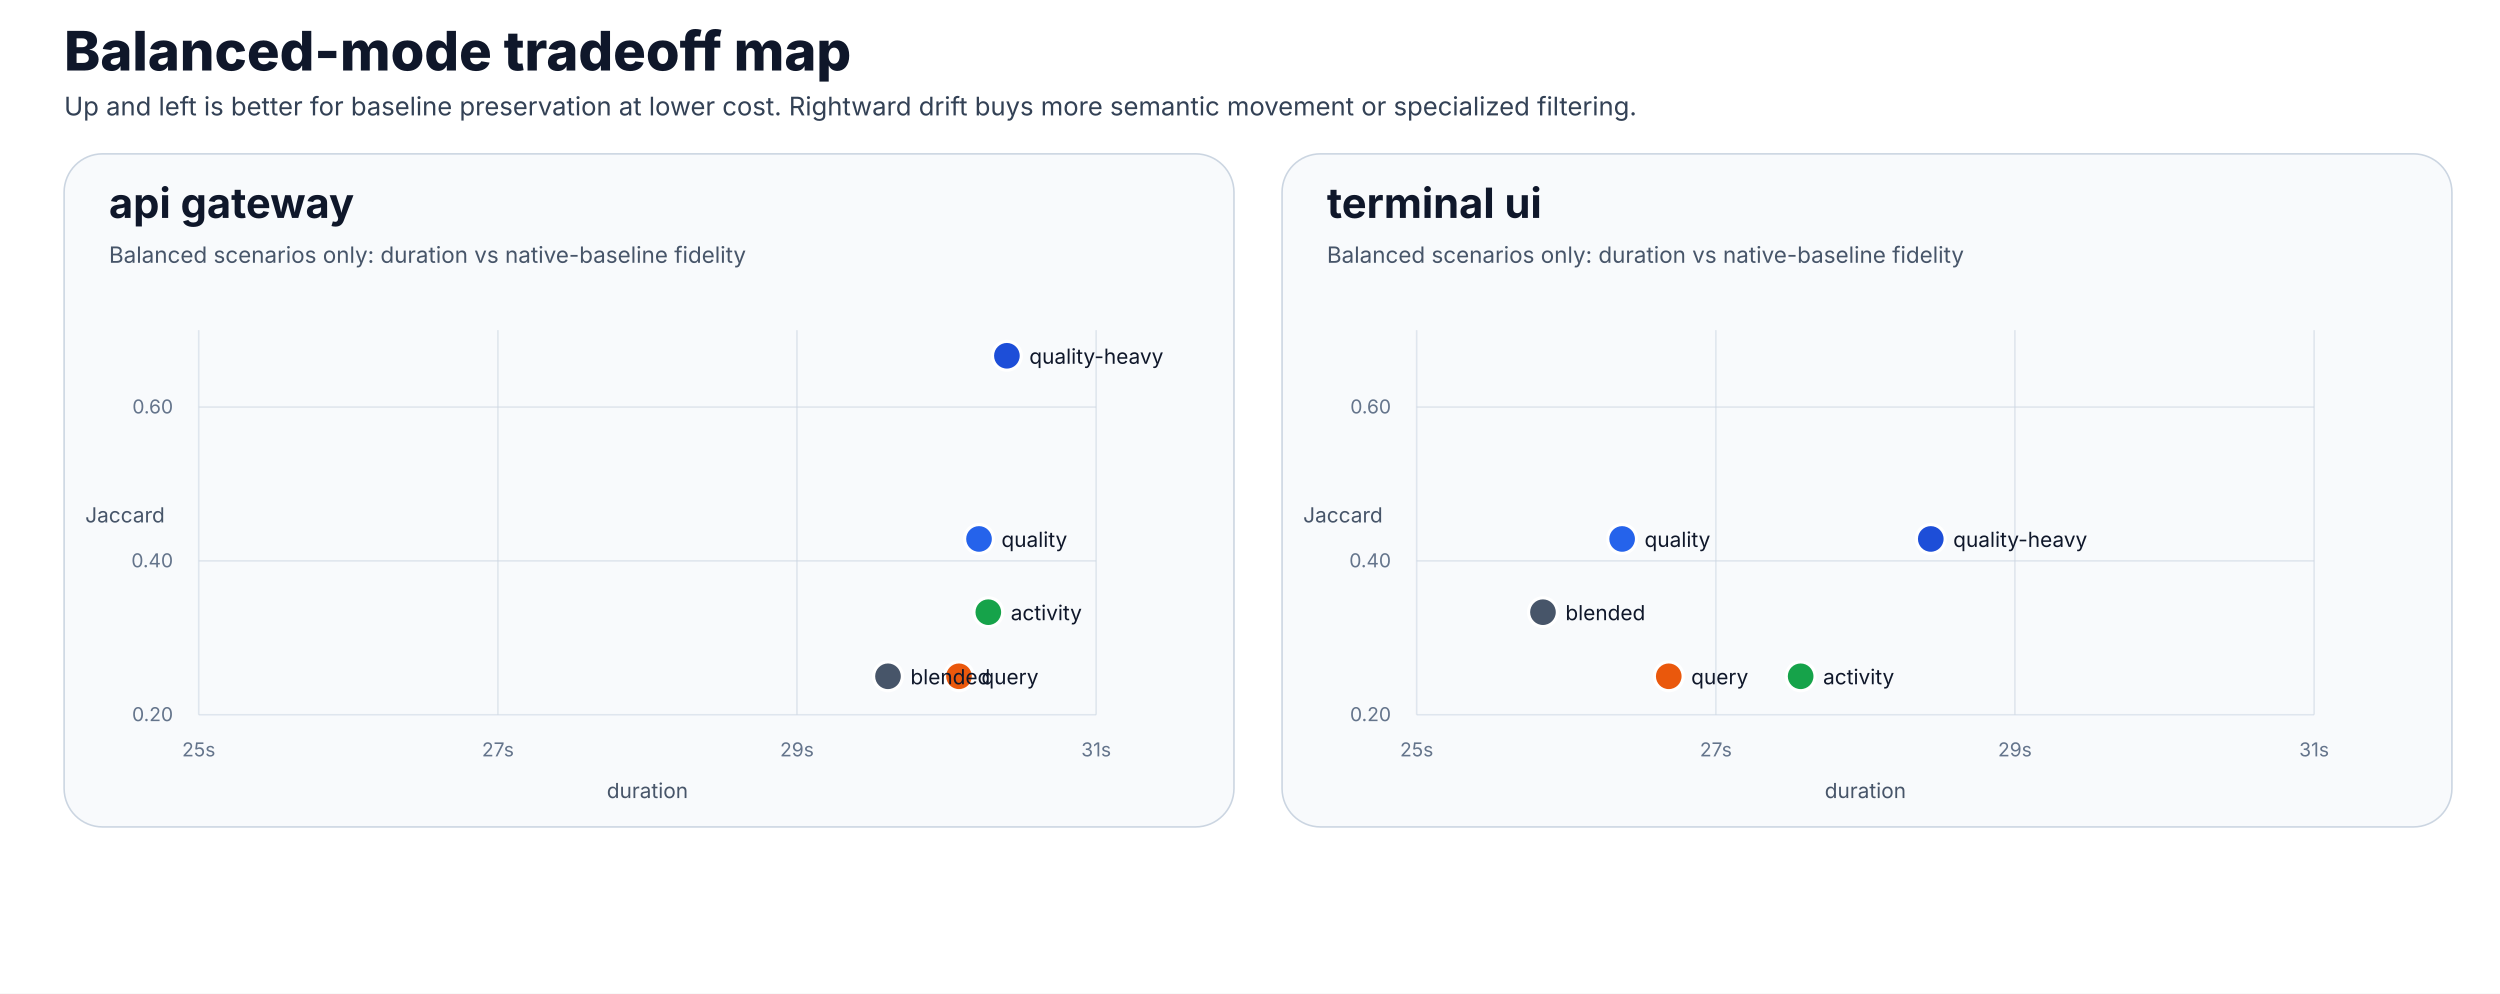
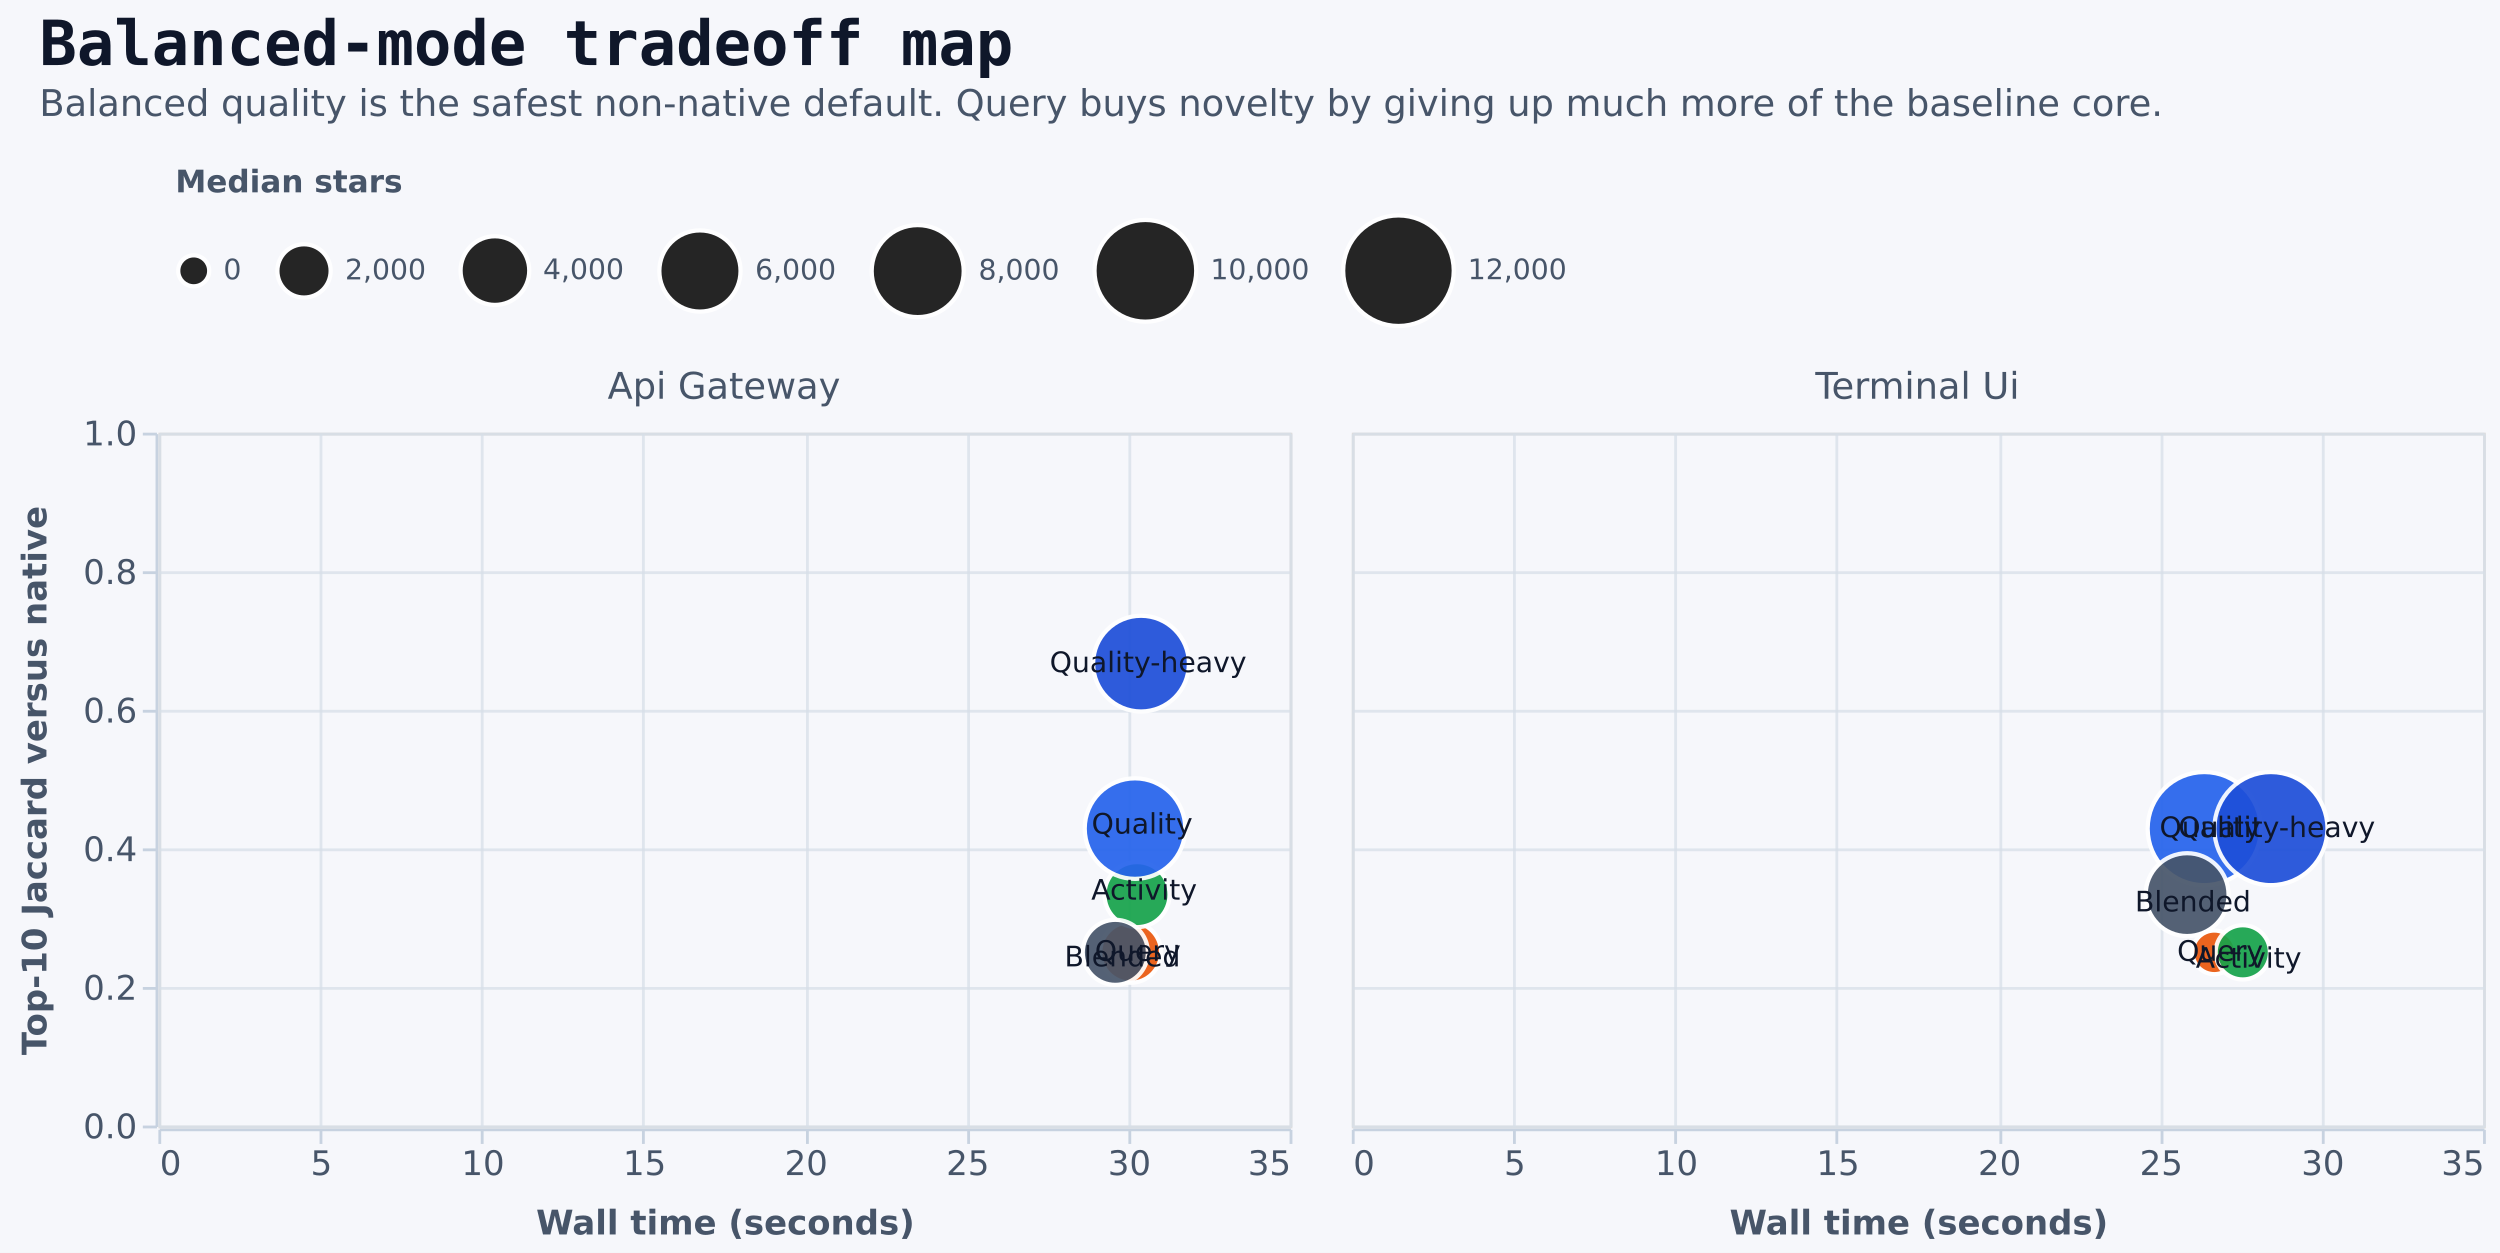
- <svg xmlns="http://www.w3.org/2000/svg" viewBox="0 0 1560 620" width="1560" height="620" role="img">
-   <rect x="0.0" y="0.0" width="1560.0" height="620.0" fill="#ffffff" />
-   <text x="40.0" y="44.0" font-family="Mona Sans, Inter, sans-serif" font-size="34" font-weight="800" fill="#0f172a" text-anchor="start">Balanced-mode tradeoff map</text>
-   <text x="40.0" y="72.0" font-family="Mona Sans, Inter, sans-serif" font-size="16" font-weight="400" fill="#334155" text-anchor="start">Up and left is better for baseline preservation at lower cost. Rightward drift buys more semantic movement or specialized filtering.</text>
-   <rect x="40.0" y="96.0" width="730.0" height="420.0" fill="#f8fafc" rx="24.0" stroke="#cbd5e1" stroke-width="1.0" />
-   <text x="68.0" y="136.0" font-family="Mona Sans, Inter, sans-serif" font-size="26" font-weight="700" fill="#0f172a" text-anchor="start">api gateway</text>
-   <text x="68.0" y="164.0" font-family="Mona Sans, Inter, sans-serif" font-size="14" font-weight="400" fill="#475569" text-anchor="start">Balanced scenarios only: duration vs native-baseline fidelity</text>
-   <line x1="124.0" y1="206.0" x2="124.0" y2="446.0" stroke="#cbd5e1" stroke-width="1.0" opacity="0.550" />
-   <text x="124.0" y="472.0" font-family="Mona Sans, Inter, sans-serif" font-size="12" font-weight="400" fill="#64748b" text-anchor="middle">25s</text>
-   <line x1="310.7" y1="206.0" x2="310.7" y2="446.0" stroke="#cbd5e1" stroke-width="1.0" opacity="0.550" />
-   <text x="310.7" y="472.0" font-family="Mona Sans, Inter, sans-serif" font-size="12" font-weight="400" fill="#64748b" text-anchor="middle">27s</text>
-   <line x1="497.3" y1="206.0" x2="497.3" y2="446.0" stroke="#cbd5e1" stroke-width="1.0" opacity="0.550" />
-   <text x="497.3" y="472.0" font-family="Mona Sans, Inter, sans-serif" font-size="12" font-weight="400" fill="#64748b" text-anchor="middle">29s</text>
-   <line x1="684.0" y1="206.0" x2="684.0" y2="446.0" stroke="#cbd5e1" stroke-width="1.0" opacity="0.550" />
-   <text x="684.0" y="472.0" font-family="Mona Sans, Inter, sans-serif" font-size="12" font-weight="400" fill="#64748b" text-anchor="middle">31s</text>
-   <line x1="124.0" y1="446.0" x2="684.0" y2="446.0" stroke="#cbd5e1" stroke-width="1.0" opacity="0.550" />
-   <text x="108.0" y="450.0" font-family="Mona Sans, Inter, sans-serif" font-size="12" font-weight="400" fill="#64748b" text-anchor="end">0.20</text>
-   <line x1="124.0" y1="350.0" x2="684.0" y2="350.0" stroke="#cbd5e1" stroke-width="1.0" opacity="0.550" />
-   <text x="108.0" y="354.0" font-family="Mona Sans, Inter, sans-serif" font-size="12" font-weight="400" fill="#64748b" text-anchor="end">0.40</text>
-   <line x1="124.0" y1="254.0" x2="684.0" y2="254.0" stroke="#cbd5e1" stroke-width="1.0" opacity="0.550" />
-   <text x="108.0" y="258.0" font-family="Mona Sans, Inter, sans-serif" font-size="12" font-weight="400" fill="#64748b" text-anchor="end">0.60</text>
-   <text x="404.0" y="498.0" font-family="Mona Sans, Inter, sans-serif" font-size="13" font-weight="400" fill="#475569" text-anchor="middle">duration</text>
-   <text x="78.0" y="326.0" font-family="Mona Sans, Inter, sans-serif" font-size="13" font-weight="400" fill="#475569" text-anchor="middle">Jaccard</text>
-   <circle cx="598.4" cy="422.0" r="9" fill="#ea580c" stroke="#ffffff" stroke-width="2" />
-   <text x="612.4" y="427.0" font-family="Mona Sans, Inter, sans-serif" font-size="13" font-weight="400" fill="#0f172a" text-anchor="start">query</text>
-   <circle cx="616.7" cy="382.0" r="9" fill="#16a34a" stroke="#ffffff" stroke-width="2" />
-   <text x="630.7" y="387.0" font-family="Mona Sans, Inter, sans-serif" font-size="13" font-weight="400" fill="#0f172a" text-anchor="start">activity</text>
-   <circle cx="610.9" cy="336.3" r="9" fill="#2563eb" stroke="#ffffff" stroke-width="2" />
-   <text x="624.9" y="341.3" font-family="Mona Sans, Inter, sans-serif" font-size="13" font-weight="400" fill="#0f172a" text-anchor="start">quality</text>
-   <circle cx="554.1" cy="422.0" r="9" fill="#475569" stroke="#ffffff" stroke-width="2" />
-   <text x="568.1" y="427.0" font-family="Mona Sans, Inter, sans-serif" font-size="13" font-weight="400" fill="#0f172a" text-anchor="start">blended</text>
-   <circle cx="628.3" cy="222.0" r="9" fill="#1d4ed8" stroke="#ffffff" stroke-width="2" />
-   <text x="642.3" y="227.0" font-family="Mona Sans, Inter, sans-serif" font-size="13" font-weight="400" fill="#0f172a" text-anchor="start">quality-heavy</text>
-   <rect x="800.0" y="96.0" width="730.0" height="420.0" fill="#f8fafc" rx="24.0" stroke="#cbd5e1" stroke-width="1.0" />
-   <text x="828.0" y="136.0" font-family="Mona Sans, Inter, sans-serif" font-size="26" font-weight="700" fill="#0f172a" text-anchor="start">terminal ui</text>
-   <text x="828.0" y="164.0" font-family="Mona Sans, Inter, sans-serif" font-size="14" font-weight="400" fill="#475569" text-anchor="start">Balanced scenarios only: duration vs native-baseline fidelity</text>
-   <line x1="884.0" y1="206.0" x2="884.0" y2="446.0" stroke="#cbd5e1" stroke-width="1.0" opacity="0.550" />
-   <text x="884.0" y="472.0" font-family="Mona Sans, Inter, sans-serif" font-size="12" font-weight="400" fill="#64748b" text-anchor="middle">25s</text>
-   <line x1="1070.7" y1="206.0" x2="1070.7" y2="446.0" stroke="#cbd5e1" stroke-width="1.0" opacity="0.550" />
-   <text x="1070.7" y="472.0" font-family="Mona Sans, Inter, sans-serif" font-size="12" font-weight="400" fill="#64748b" text-anchor="middle">27s</text>
-   <line x1="1257.3" y1="206.0" x2="1257.3" y2="446.0" stroke="#cbd5e1" stroke-width="1.0" opacity="0.550" />
-   <text x="1257.3" y="472.0" font-family="Mona Sans, Inter, sans-serif" font-size="12" font-weight="400" fill="#64748b" text-anchor="middle">29s</text>
-   <line x1="1444.0" y1="206.0" x2="1444.0" y2="446.0" stroke="#cbd5e1" stroke-width="1.0" opacity="0.550" />
-   <text x="1444.0" y="472.0" font-family="Mona Sans, Inter, sans-serif" font-size="12" font-weight="400" fill="#64748b" text-anchor="middle">31s</text>
-   <line x1="884.0" y1="446.0" x2="1444.0" y2="446.0" stroke="#cbd5e1" stroke-width="1.0" opacity="0.550" />
-   <text x="868.0" y="450.0" font-family="Mona Sans, Inter, sans-serif" font-size="12" font-weight="400" fill="#64748b" text-anchor="end">0.20</text>
-   <line x1="884.0" y1="350.0" x2="1444.0" y2="350.0" stroke="#cbd5e1" stroke-width="1.0" opacity="0.550" />
-   <text x="868.0" y="354.0" font-family="Mona Sans, Inter, sans-serif" font-size="12" font-weight="400" fill="#64748b" text-anchor="end">0.40</text>
-   <line x1="884.0" y1="254.0" x2="1444.0" y2="254.0" stroke="#cbd5e1" stroke-width="1.0" opacity="0.550" />
-   <text x="868.0" y="258.0" font-family="Mona Sans, Inter, sans-serif" font-size="12" font-weight="400" fill="#64748b" text-anchor="end">0.60</text>
-   <text x="1164.0" y="498.0" font-family="Mona Sans, Inter, sans-serif" font-size="13" font-weight="400" fill="#475569" text-anchor="middle">duration</text>
-   <text x="838.0" y="326.0" font-family="Mona Sans, Inter, sans-serif" font-size="13" font-weight="400" fill="#475569" text-anchor="middle">Jaccard</text>
-   <circle cx="1041.3" cy="422.0" r="9" fill="#ea580c" stroke="#ffffff" stroke-width="2" />
-   <text x="1055.3" y="427.0" font-family="Mona Sans, Inter, sans-serif" font-size="13" font-weight="400" fill="#0f172a" text-anchor="start">query</text>
-   <circle cx="1123.6" cy="422.0" r="9" fill="#16a34a" stroke="#ffffff" stroke-width="2" />
-   <text x="1137.6" y="427.0" font-family="Mona Sans, Inter, sans-serif" font-size="13" font-weight="400" fill="#0f172a" text-anchor="start">activity</text>
-   <circle cx="1012.2" cy="336.3" r="9" fill="#2563eb" stroke="#ffffff" stroke-width="2" />
-   <text x="1026.2" y="341.3" font-family="Mona Sans, Inter, sans-serif" font-size="13" font-weight="400" fill="#0f172a" text-anchor="start">quality</text>
-   <circle cx="962.8" cy="382.0" r="9" fill="#475569" stroke="#ffffff" stroke-width="2" />
-   <text x="976.8" y="387.0" font-family="Mona Sans, Inter, sans-serif" font-size="13" font-weight="400" fill="#0f172a" text-anchor="start">blended</text>
-   <circle cx="1204.8" cy="336.3" r="9" fill="#1d4ed8" stroke="#ffffff" stroke-width="2" />
-   <text x="1218.8" y="341.3" font-family="Mona Sans, Inter, sans-serif" font-size="13" font-weight="400" fill="#0f172a" text-anchor="start">quality-heavy</text>
+ <svg xmlns="http://www.w3.org/2000/svg" version="1.1" class="marks" width="884" height="443" viewBox="0 0 884 443">
+   <rect width="884" height="443" fill="#f6f7fb" />
+   <g fill="none" stroke-miterlimit="10" transform="translate(56,153)">
+     <g class="mark-group role-frame root" role="graphics-object" aria-roledescription="group mark container">
+       <g transform="translate(0,0)">
+         <path class="background" aria-hidden="true" d="M0,0h0v0h0Z" />
+         <g>
+           <g class="mark-group role-row-header row_header" role="graphics-object" aria-roledescription="group mark container">
+             <g transform="translate(-1,0)">
+               <path class="background" aria-hidden="true" d="M0,0h0v245h0Z" />
+               <g>
+                 <g class="mark-group role-axis" role="graphics-symbol" aria-roledescription="axis" aria-label="Y-axis titled 'Top-10 Jaccard versus native' for a linear scale with values from 0.0 to 1.0">
+                   <g transform="translate(0.5,0.5)">
+                     <path class="background" aria-hidden="true" d="M0,0h0v0h0Z" pointer-events="none" />
+                     <g>
+                       <g class="mark-rule role-axis-tick" pointer-events="none">
+                         <line transform="translate(0,245)" x2="-5" y2="0" stroke="#c7d2e0" stroke-width="1" opacity="1" />
+                         <line transform="translate(0,196)" x2="-5" y2="0" stroke="#c7d2e0" stroke-width="1" opacity="1" />
+                         <line transform="translate(0,147)" x2="-5" y2="0" stroke="#c7d2e0" stroke-width="1" opacity="1" />
+                         <line transform="translate(0,98)" x2="-5" y2="0" stroke="#c7d2e0" stroke-width="1" opacity="1" />
+                         <line transform="translate(0,49)" x2="-5" y2="0" stroke="#c7d2e0" stroke-width="1" opacity="1" />
+                         <line transform="translate(0,0)" x2="-5" y2="0" stroke="#c7d2e0" stroke-width="1" opacity="1" />
+                       </g>
+                       <g class="mark-text role-axis-label" pointer-events="none">
+                         <text text-anchor="end" transform="translate(-7,249)" font-family="Mona Sans, DejaVu Sans, Arial, sans-serif" font-size="12px" fill="#475569" opacity="1">0.0</text>
+                         <text text-anchor="end" transform="translate(-7,200)" font-family="Mona Sans, DejaVu Sans, Arial, sans-serif" font-size="12px" fill="#475569" opacity="1">0.2</text>
+                         <text text-anchor="end" transform="translate(-7,151)" font-family="Mona Sans, DejaVu Sans, Arial, sans-serif" font-size="12px" fill="#475569" opacity="1">0.4</text>
+                         <text text-anchor="end" transform="translate(-7,102)" font-family="Mona Sans, DejaVu Sans, Arial, sans-serif" font-size="12px" fill="#475569" opacity="1">0.6</text>
+                         <text text-anchor="end" transform="translate(-7,53)" font-family="Mona Sans, DejaVu Sans, Arial, sans-serif" font-size="12px" fill="#475569" opacity="1">0.8</text>
+                         <text text-anchor="end" transform="translate(-7,4)" font-family="Mona Sans, DejaVu Sans, Arial, sans-serif" font-size="12px" fill="#475569" opacity="1">1.0</text>
+                       </g>
+                       <g class="mark-rule role-axis-domain" pointer-events="none">
+                         <line transform="translate(0,245)" x2="0" y2="-245" stroke="#c7d2e0" stroke-width="1" opacity="1" />
+                       </g>
+                       <g class="mark-text role-axis-title" pointer-events="none">
+                         <text text-anchor="middle" transform="translate(-36.08398,122.5) rotate(-90) translate(0,-3)" font-family="Mona Sans, DejaVu Sans, Arial, sans-serif" font-size="12px" font-weight="bold" fill="#475569" opacity="1">Top-10 Jaccard versus native</text>
+                       </g>
+                     </g>
+                     <path class="foreground" aria-hidden="true" d="" pointer-events="none" display="none" />
+                   </g>
+                 </g>
+               </g>
+               <path class="foreground" aria-hidden="true" d="" display="none" />
+             </g>
+           </g>
+           <g class="mark-group role-column-header column_header" role="graphics-object" aria-roledescription="group mark container">
+             <g transform="translate(0,-1)">
+               <path class="background" aria-hidden="true" d="M0,0h400v0h-400Z" />
+               <g>
+                 <g class="mark-group role-title">
+                   <g transform="translate(200,-21)">
+                     <path class="background" aria-hidden="true" d="M0,0h0v0h0Z" pointer-events="none" />
+                     <g>
+                       <g class="mark-text role-title-text" role="graphics-symbol" aria-roledescription="title" aria-label="Title text 'Api Gateway'" pointer-events="none">
+                         <text text-anchor="middle" transform="translate(0,10)" font-family="Mona Sans, DejaVu Sans, Arial, sans-serif" font-size="13px" fill="#475569" opacity="1">Api Gateway</text>
+                       </g>
+                     </g>
+                     <path class="foreground" aria-hidden="true" d="" pointer-events="none" display="none" />
+                   </g>
+                 </g>
+               </g>
+               <path class="foreground" aria-hidden="true" d="" display="none" />
+             </g>
+             <g transform="translate(422,-1)">
+               <path class="background" aria-hidden="true" d="M0,0h400v0h-400Z" />
+               <g>
+                 <g class="mark-group role-title">
+                   <g transform="translate(200,-21)">
+                     <path class="background" aria-hidden="true" d="M0,0h0v0h0Z" pointer-events="none" />
+                     <g>
+                       <g class="mark-text role-title-text" role="graphics-symbol" aria-roledescription="title" aria-label="Title text 'Terminal Ui'" pointer-events="none">
+                         <text text-anchor="middle" transform="translate(0,10)" font-family="Mona Sans, DejaVu Sans, Arial, sans-serif" font-size="13px" fill="#475569" opacity="1">Terminal Ui</text>
+                       </g>
+                     </g>
+                     <path class="foreground" aria-hidden="true" d="" pointer-events="none" display="none" />
+                   </g>
+                 </g>
+               </g>
+               <path class="foreground" aria-hidden="true" d="" display="none" />
+             </g>
+           </g>
+           <g class="mark-group role-column-footer column_footer" role="graphics-object" aria-roledescription="group mark container">
+             <g transform="translate(0,246)">
+               <path class="background" aria-hidden="true" d="M0,0h400v0h-400Z" />
+               <g>
+                 <g class="mark-group role-axis" role="graphics-symbol" aria-roledescription="axis" aria-label="X-axis titled 'Wall time (seconds)' for a linear scale with values from 0 to 35">
+                   <g transform="translate(0.5,0.5)">
+                     <path class="background" aria-hidden="true" d="M0,0h0v0h0Z" pointer-events="none" />
+                     <g>
+                       <g class="mark-rule role-axis-tick" pointer-events="none">
+                         <line transform="translate(0,0)" x2="0" y2="5" stroke="#c7d2e0" stroke-width="1" opacity="1" />
+                         <line transform="translate(57,0)" x2="0" y2="5" stroke="#c7d2e0" stroke-width="1" opacity="1" />
+                         <line transform="translate(114,0)" x2="0" y2="5" stroke="#c7d2e0" stroke-width="1" opacity="1" />
+                         <line transform="translate(171,0)" x2="0" y2="5" stroke="#c7d2e0" stroke-width="1" opacity="1" />
+                         <line transform="translate(229,0)" x2="0" y2="5" stroke="#c7d2e0" stroke-width="1" opacity="1" />
+                         <line transform="translate(286,0)" x2="0" y2="5" stroke="#c7d2e0" stroke-width="1" opacity="1" />
+                         <line transform="translate(343,0)" x2="0" y2="5" stroke="#c7d2e0" stroke-width="1" opacity="1" />
+                         <line transform="translate(400,0)" x2="0" y2="5" stroke="#c7d2e0" stroke-width="1" opacity="1" />
+                       </g>
+                       <g class="mark-text role-axis-label" pointer-events="none">
+                         <text text-anchor="start" transform="translate(0,16)" font-family="Mona Sans, DejaVu Sans, Arial, sans-serif" font-size="12px" fill="#475569" opacity="1">0</text>
+                         <text text-anchor="middle" transform="translate(57.14286,16)" font-family="Mona Sans, DejaVu Sans, Arial, sans-serif" font-size="12px" fill="#475569" opacity="1">5</text>
+                         <text text-anchor="middle" transform="translate(114.2857,16)" font-family="Mona Sans, DejaVu Sans, Arial, sans-serif" font-size="12px" fill="#475569" opacity="1">10</text>
+                         <text text-anchor="middle" transform="translate(171.4286,16)" font-family="Mona Sans, DejaVu Sans, Arial, sans-serif" font-size="12px" fill="#475569" opacity="1">15</text>
+                         <text text-anchor="middle" transform="translate(228.5714,16)" font-family="Mona Sans, DejaVu Sans, Arial, sans-serif" font-size="12px" fill="#475569" opacity="1">20</text>
+                         <text text-anchor="middle" transform="translate(285.7143,16)" font-family="Mona Sans, DejaVu Sans, Arial, sans-serif" font-size="12px" fill="#475569" opacity="1">25</text>
+                         <text text-anchor="middle" transform="translate(342.8571,16)" font-family="Mona Sans, DejaVu Sans, Arial, sans-serif" font-size="12px" fill="#475569" opacity="1">30</text>
+                         <text text-anchor="end" transform="translate(400,16)" font-family="Mona Sans, DejaVu Sans, Arial, sans-serif" font-size="12px" fill="#475569" opacity="1">35</text>
+                       </g>
+                       <g class="mark-rule role-axis-domain" pointer-events="none">
+                         <line transform="translate(0,0)" x2="400" y2="0" stroke="#c7d2e0" stroke-width="1" opacity="1" />
+                       </g>
+                       <g class="mark-text role-axis-title" pointer-events="none">
+                         <text text-anchor="middle" transform="translate(200,37)" font-family="Mona Sans, DejaVu Sans, Arial, sans-serif" font-size="12px" font-weight="bold" fill="#475569" opacity="1">Wall time (seconds)</text>
+                       </g>
+                     </g>
+                     <path class="foreground" aria-hidden="true" d="" pointer-events="none" display="none" />
+                   </g>
+                 </g>
+               </g>
+               <path class="foreground" aria-hidden="true" d="" display="none" />
+             </g>
+             <g transform="translate(422,246)">
+               <path class="background" aria-hidden="true" d="M0,0h400v0h-400Z" />
+               <g>
+                 <g class="mark-group role-axis" role="graphics-symbol" aria-roledescription="axis" aria-label="X-axis titled 'Wall time (seconds)' for a linear scale with values from 0 to 35">
+                   <g transform="translate(0.5,0.5)">
+                     <path class="background" aria-hidden="true" d="M0,0h0v0h0Z" pointer-events="none" />
+                     <g>
+                       <g class="mark-rule role-axis-tick" pointer-events="none">
+                         <line transform="translate(0,0)" x2="0" y2="5" stroke="#c7d2e0" stroke-width="1" opacity="1" />
+                         <line transform="translate(57,0)" x2="0" y2="5" stroke="#c7d2e0" stroke-width="1" opacity="1" />
+                         <line transform="translate(114,0)" x2="0" y2="5" stroke="#c7d2e0" stroke-width="1" opacity="1" />
+                         <line transform="translate(171,0)" x2="0" y2="5" stroke="#c7d2e0" stroke-width="1" opacity="1" />
+                         <line transform="translate(229,0)" x2="0" y2="5" stroke="#c7d2e0" stroke-width="1" opacity="1" />
+                         <line transform="translate(286,0)" x2="0" y2="5" stroke="#c7d2e0" stroke-width="1" opacity="1" />
+                         <line transform="translate(343,0)" x2="0" y2="5" stroke="#c7d2e0" stroke-width="1" opacity="1" />
+                         <line transform="translate(400,0)" x2="0" y2="5" stroke="#c7d2e0" stroke-width="1" opacity="1" />
+                       </g>
+                       <g class="mark-text role-axis-label" pointer-events="none">
+                         <text text-anchor="start" transform="translate(0,16)" font-family="Mona Sans, DejaVu Sans, Arial, sans-serif" font-size="12px" fill="#475569" opacity="1">0</text>
+                         <text text-anchor="middle" transform="translate(57.14286,16)" font-family="Mona Sans, DejaVu Sans, Arial, sans-serif" font-size="12px" fill="#475569" opacity="1">5</text>
+                         <text text-anchor="middle" transform="translate(114.2857,16)" font-family="Mona Sans, DejaVu Sans, Arial, sans-serif" font-size="12px" fill="#475569" opacity="1">10</text>
+                         <text text-anchor="middle" transform="translate(171.4286,16)" font-family="Mona Sans, DejaVu Sans, Arial, sans-serif" font-size="12px" fill="#475569" opacity="1">15</text>
+                         <text text-anchor="middle" transform="translate(228.5714,16)" font-family="Mona Sans, DejaVu Sans, Arial, sans-serif" font-size="12px" fill="#475569" opacity="1">20</text>
+                         <text text-anchor="middle" transform="translate(285.7143,16)" font-family="Mona Sans, DejaVu Sans, Arial, sans-serif" font-size="12px" fill="#475569" opacity="1">25</text>
+                         <text text-anchor="middle" transform="translate(342.8571,16)" font-family="Mona Sans, DejaVu Sans, Arial, sans-serif" font-size="12px" fill="#475569" opacity="1">30</text>
+                         <text text-anchor="end" transform="translate(400,16)" font-family="Mona Sans, DejaVu Sans, Arial, sans-serif" font-size="12px" fill="#475569" opacity="1">35</text>
+                       </g>
+                       <g class="mark-rule role-axis-domain" pointer-events="none">
+                         <line transform="translate(0,0)" x2="400" y2="0" stroke="#c7d2e0" stroke-width="1" opacity="1" />
+                       </g>
+                       <g class="mark-text role-axis-title" pointer-events="none">
+                         <text text-anchor="middle" transform="translate(200,37)" font-family="Mona Sans, DejaVu Sans, Arial, sans-serif" font-size="12px" font-weight="bold" fill="#475569" opacity="1">Wall time (seconds)</text>
+                       </g>
+                     </g>
+                     <path class="foreground" aria-hidden="true" d="" pointer-events="none" display="none" />
+                   </g>
+                 </g>
+               </g>
+               <path class="foreground" aria-hidden="true" d="" display="none" />
+             </g>
+           </g>
+           <g class="mark-group role-scope cell" role="graphics-object" aria-roledescription="group mark container">
+             <g transform="translate(0,0)">
+               <path class="background" aria-hidden="true" d="M0.5,0.5h400v245h-400Z" stroke="#ddd" />
+               <g>
+                 <g class="mark-group role-axis" aria-hidden="true">
+                   <g transform="translate(0.5,245.5)">
+                     <path class="background" aria-hidden="true" d="M0,0h0v0h0Z" pointer-events="none" />
+                     <g>
+                       <g class="mark-rule role-axis-grid" pointer-events="none">
+                         <line transform="translate(0,-245)" x2="0" y2="245" stroke="#d7dee8" stroke-opacity="0.75" stroke-width="1" opacity="1" />
+                         <line transform="translate(57,-245)" x2="0" y2="245" stroke="#d7dee8" stroke-opacity="0.75" stroke-width="1" opacity="1" />
+                         <line transform="translate(114,-245)" x2="0" y2="245" stroke="#d7dee8" stroke-opacity="0.75" stroke-width="1" opacity="1" />
+                         <line transform="translate(171,-245)" x2="0" y2="245" stroke="#d7dee8" stroke-opacity="0.75" stroke-width="1" opacity="1" />
+                         <line transform="translate(229,-245)" x2="0" y2="245" stroke="#d7dee8" stroke-opacity="0.75" stroke-width="1" opacity="1" />
+                         <line transform="translate(286,-245)" x2="0" y2="245" stroke="#d7dee8" stroke-opacity="0.75" stroke-width="1" opacity="1" />
+                         <line transform="translate(343,-245)" x2="0" y2="245" stroke="#d7dee8" stroke-opacity="0.75" stroke-width="1" opacity="1" />
+                         <line transform="translate(400,-245)" x2="0" y2="245" stroke="#d7dee8" stroke-opacity="0.75" stroke-width="1" opacity="1" />
+                       </g>
+                     </g>
+                     <path class="foreground" aria-hidden="true" d="" pointer-events="none" display="none" />
+                   </g>
+                 </g>
+                 <g class="mark-group role-axis" aria-hidden="true">
+                   <g transform="translate(0.5,0.5)">
+                     <path class="background" aria-hidden="true" d="M0,0h0v0h0Z" pointer-events="none" />
+                     <g>
+                       <g class="mark-rule role-axis-grid" pointer-events="none">
+                         <line transform="translate(0,245)" x2="400" y2="0" stroke="#d7dee8" stroke-opacity="0.75" stroke-width="1" opacity="1" />
+                         <line transform="translate(0,196)" x2="400" y2="0" stroke="#d7dee8" stroke-opacity="0.75" stroke-width="1" opacity="1" />
+                         <line transform="translate(0,147)" x2="400" y2="0" stroke="#d7dee8" stroke-opacity="0.75" stroke-width="1" opacity="1" />
+                         <line transform="translate(0,98)" x2="400" y2="0" stroke="#d7dee8" stroke-opacity="0.75" stroke-width="1" opacity="1" />
+                         <line transform="translate(0,49)" x2="400" y2="0" stroke="#d7dee8" stroke-opacity="0.75" stroke-width="1" opacity="1" />
+                         <line transform="translate(0,0)" x2="400" y2="0" stroke="#d7dee8" stroke-opacity="0.75" stroke-width="1" opacity="1" />
+                       </g>
+                     </g>
+                     <path class="foreground" aria-hidden="true" d="" pointer-events="none" display="none" />
+                   </g>
+                 </g>
+                 <g class="mark-symbol role-mark child_layer_0_marks" role="graphics-object" aria-roledescription="symbol mark container">
+                   <path aria-label="Wall time (seconds): 30.083; Top-10 Jaccard versus native: 0.25; scenario: discover-balanced-query; Median stars: 2917; Query: Api Gateway; Scenario: Balanced query; Duration (s): 30.08; Jaccard: 0.2500; Novel repos: 6" role="graphics-symbol" aria-roledescription="circle" transform="translate(343.8057,183.75)" d="M10.751,0A10.751,10.751,0,1,1,-10.751,0A10.751,10.751,0,1,1,10.751,0" fill="#ea580c" stroke="#ffffff" stroke-width="1.5" opacity="0.92" />
+                   <path aria-label="Wall time (seconds): 30.279; Top-10 Jaccard versus native: 0.3333; scenario: discover-balanced-activity; Median stars: 3491; Query: Api Gateway; Scenario: Balanced activity; Duration (s): 30.28; Jaccard: 0.3333; Novel repos: 5" role="graphics-symbol" aria-roledescription="circle" transform="translate(346.0457,163.3415)" d="M11.508,0A11.508,11.508,0,1,1,-11.508,0A11.508,11.508,0,1,1,11.508,0" fill="#16a34a" stroke="#ffffff" stroke-width="1.5" opacity="0.92" />
+                   <path aria-label="Wall time (seconds): 30.217; Top-10 Jaccard versus native: 0.4286; scenario: discover-balanced-quality; Median stars: 9746.5; Query: Api Gateway; Scenario: Balanced quality; Duration (s): 30.22; Jaccard: 0.4286; Novel repos: 4" role="graphics-symbol" aria-roledescription="circle" transform="translate(345.3371,139.993)" d="M17.776,0A17.776,17.776,0,1,1,-17.776,0A17.776,17.776,0,1,1,17.776,0" fill="#2563eb" stroke="#ffffff" stroke-width="1.5" opacity="0.92" />
+                   <path aria-label="Wall time (seconds): 29.608; Top-10 Jaccard versus native: 0.25; scenario: discover-balanced-blended; Median stars: 3491; Query: Api Gateway; Scenario: Balanced blended; Duration (s): 29.61; Jaccard: 0.2500; Novel repos: 6" role="graphics-symbol" aria-roledescription="circle" transform="translate(338.3771,183.75)" d="M11.508,0A11.508,11.508,0,1,1,-11.508,0A11.508,11.508,0,1,1,11.508,0" fill="#475569" stroke="#ffffff" stroke-width="1.5" opacity="0.92" />
+                   <path aria-label="Wall time (seconds): 30.403; Top-10 Jaccard versus native: 0.6667; scenario: discover-balanced-blended-quality-heavy; Median stars: 8744; Query: Api Gateway; Scenario: Quality-heavy blend; Duration (s): 30.40; Jaccard: 0.6667; Novel repos: 2" role="graphics-symbol" aria-roledescription="circle" transform="translate(347.4629,81.6585)" d="M16.928,0A16.928,16.928,0,1,1,-16.928,0A16.928,16.928,0,1,1,16.928,0" fill="#1d4ed8" stroke="#ffffff" stroke-width="1.5" opacity="0.92" />
+                 </g>
+                 <g class="mark-text role-mark child_layer_1_marks" role="graphics-object" aria-roledescription="text mark container">
+                   <text aria-label="label_x: 30.303; label_y: 0.25; label_text: Query" role="graphics-symbol" aria-roledescription="text mark" text-anchor="middle" transform="translate(346.32,186.75)" font-family="Mona Sans, DejaVu Sans, Arial, sans-serif" font-size="10px" fill="#0f172a">Query</text>
+                   <text aria-label="label_x: 30.499; label_y: 0.3383; label_text: Activity" role="graphics-symbol" aria-roledescription="text mark" text-anchor="middle" transform="translate(348.56,165.1165)" font-family="Mona Sans, DejaVu Sans, Arial, sans-serif" font-size="10px" fill="#0f172a">Activity</text>
+                   <text aria-label="label_x: 30.437; label_y: 0.4336; label_text: Quality" role="graphics-symbol" aria-roledescription="text mark" text-anchor="middle" transform="translate(347.8514,141.768)" font-family="Mona Sans, DejaVu Sans, Arial, sans-serif" font-size="10px" fill="#0f172a">Quality</text>
+                   <text aria-label="label_x: 29.828; label_y: 0.242; label_text: Blended" role="graphics-symbol" aria-roledescription="text mark" text-anchor="middle" transform="translate(340.8914,188.71)" font-family="Mona Sans, DejaVu Sans, Arial, sans-serif" font-size="10px" fill="#0f172a">Blended</text>
+                   <text aria-label="label_x: 30.623; label_y: 0.6667; label_text: Quality-heavy" role="graphics-symbol" aria-roledescription="text mark" text-anchor="middle" transform="translate(349.9771,84.6585)" font-family="Mona Sans, DejaVu Sans, Arial, sans-serif" font-size="10px" fill="#0f172a">Quality-heavy</text>
+                 </g>
+               </g>
+               <path class="foreground" aria-hidden="true" d="" display="none" />
+             </g>
+             <g transform="translate(422,0)">
+               <path class="background" aria-hidden="true" d="M0.5,0.5h400v245h-400Z" stroke="#ddd" />
+               <g>
+                 <g class="mark-group role-axis" aria-hidden="true">
+                   <g transform="translate(0.5,245.5)">
+                     <path class="background" aria-hidden="true" d="M0,0h0v0h0Z" pointer-events="none" />
+                     <g>
+                       <g class="mark-rule role-axis-grid" pointer-events="none">
+                         <line transform="translate(0,-245)" x2="0" y2="245" stroke="#d7dee8" stroke-opacity="0.75" stroke-width="1" opacity="1" />
+                         <line transform="translate(57,-245)" x2="0" y2="245" stroke="#d7dee8" stroke-opacity="0.75" stroke-width="1" opacity="1" />
+                         <line transform="translate(114,-245)" x2="0" y2="245" stroke="#d7dee8" stroke-opacity="0.75" stroke-width="1" opacity="1" />
+                         <line transform="translate(171,-245)" x2="0" y2="245" stroke="#d7dee8" stroke-opacity="0.75" stroke-width="1" opacity="1" />
+                         <line transform="translate(229,-245)" x2="0" y2="245" stroke="#d7dee8" stroke-opacity="0.75" stroke-width="1" opacity="1" />
+                         <line transform="translate(286,-245)" x2="0" y2="245" stroke="#d7dee8" stroke-opacity="0.75" stroke-width="1" opacity="1" />
+                         <line transform="translate(343,-245)" x2="0" y2="245" stroke="#d7dee8" stroke-opacity="0.75" stroke-width="1" opacity="1" />
+                         <line transform="translate(400,-245)" x2="0" y2="245" stroke="#d7dee8" stroke-opacity="0.75" stroke-width="1" opacity="1" />
+                       </g>
+                     </g>
+                     <path class="foreground" aria-hidden="true" d="" pointer-events="none" display="none" />
+                   </g>
+                 </g>
+                 <g class="mark-group role-axis" aria-hidden="true">
+                   <g transform="translate(0.5,0.5)">
+                     <path class="background" aria-hidden="true" d="M0,0h0v0h0Z" pointer-events="none" />
+                     <g>
+                       <g class="mark-rule role-axis-grid" pointer-events="none">
+                         <line transform="translate(0,245)" x2="400" y2="0" stroke="#d7dee8" stroke-opacity="0.75" stroke-width="1" opacity="1" />
+                         <line transform="translate(0,196)" x2="400" y2="0" stroke="#d7dee8" stroke-opacity="0.75" stroke-width="1" opacity="1" />
+                         <line transform="translate(0,147)" x2="400" y2="0" stroke="#d7dee8" stroke-opacity="0.75" stroke-width="1" opacity="1" />
+                         <line transform="translate(0,98)" x2="400" y2="0" stroke="#d7dee8" stroke-opacity="0.75" stroke-width="1" opacity="1" />
+                         <line transform="translate(0,49)" x2="400" y2="0" stroke="#d7dee8" stroke-opacity="0.75" stroke-width="1" opacity="1" />
+                         <line transform="translate(0,0)" x2="400" y2="0" stroke="#d7dee8" stroke-opacity="0.75" stroke-width="1" opacity="1" />
+                       </g>
+                     </g>
+                     <path class="foreground" aria-hidden="true" d="" pointer-events="none" display="none" />
+                   </g>
+                 </g>
+                 <g class="mark-symbol role-mark child_layer_0_marks" role="graphics-object" aria-roledescription="symbol mark container">
+                   <path aria-label="Wall time (seconds): 26.685; Top-10 Jaccard versus native: 0.25; scenario: discover-balanced-query; Median stars: 1008.5; Query: Terminal Ui; Scenario: Balanced query; Duration (s): 26.68; Jaccard: 0.2500; Novel repos: 6" role="graphics-symbol" aria-roledescription="circle" transform="translate(304.9714,183.75)" d="M7.72,0A7.72,7.72,0,1,1,-7.72,0A7.72,7.72,0,1,1,7.72,0" fill="#ea580c" stroke="#ffffff" stroke-width="1.5" opacity="0.92" />
+                   <path aria-label="Wall time (seconds): 27.567; Top-10 Jaccard versus native: 0.25; scenario: discover-balanced-activity; Median stars: 2113; Query: Terminal Ui; Scenario: Balanced activity; Duration (s): 27.57; Jaccard: 0.2500; Novel repos: 6" role="graphics-symbol" aria-roledescription="circle" transform="translate(315.0514,183.75)" d="M9.592,0A9.592,9.592,0,1,1,-9.592,0A9.592,9.592,0,1,1,9.592,0" fill="#16a34a" stroke="#ffffff" stroke-width="1.5" opacity="0.92" />
+                   <path aria-label="Wall time (seconds): 26.374; Top-10 Jaccard versus native: 0.4286; scenario: discover-balanced-quality; Median stars: 12610; Query: Terminal Ui; Scenario: Balanced quality; Duration (s): 26.37; Jaccard: 0.4286; Novel repos: 4" role="graphics-symbol" aria-roledescription="circle" transform="translate(301.4171,139.993)" d="M20,0A20,20,0,1,1,-20,0A20,20,0,1,1,20,0" fill="#2563eb" stroke="#ffffff" stroke-width="1.5" opacity="0.92" />
+                   <path aria-label="Wall time (seconds): 25.844; Top-10 Jaccard versus native: 0.3333; scenario: discover-balanced-blended; Median stars: 6293.5; Query: Terminal Ui; Scenario: Balanced blended; Duration (s): 25.84; Jaccard: 0.3333; Novel repos: 5" role="graphics-symbol" aria-roledescription="circle" transform="translate(295.36,163.3415)" d="M14.651,0A14.651,14.651,0,1,1,-14.651,0A14.651,14.651,0,1,1,14.651,0" fill="#475569" stroke="#ffffff" stroke-width="1.5" opacity="0.92" />
+                   <path aria-label="Wall time (seconds): 28.437; Top-10 Jaccard versus native: 0.4286; scenario: discover-balanced-blended-quality-heavy; Median stars: 12610; Query: Terminal Ui; Scenario: Quality-heavy blend; Duration (s): 28.44; Jaccard: 0.4286; Novel repos: 4" role="graphics-symbol" aria-roledescription="circle" transform="translate(324.9943,139.993)" d="M20,0A20,20,0,1,1,-20,0A20,20,0,1,1,20,0" fill="#1d4ed8" stroke="#ffffff" stroke-width="1.5" opacity="0.92" />
+                 </g>
+                 <g class="mark-text role-mark child_layer_1_marks" role="graphics-object" aria-roledescription="text mark container">
+                   <text aria-label="label_x: 26.865; label_y: 0.25; label_text: Query" role="graphics-symbol" aria-roledescription="text mark" text-anchor="middle" transform="translate(307.0286,186.75)" font-family="Mona Sans, DejaVu Sans, Arial, sans-serif" font-size="10px" fill="#0f172a">Query</text>
+                   <text aria-label="label_x: 27.747; label_y: 0.24; label_text: Activity" role="graphics-symbol" aria-roledescription="text mark" text-anchor="middle" transform="translate(317.1086,189.2)" font-family="Mona Sans, DejaVu Sans, Arial, sans-serif" font-size="10px" fill="#0f172a">Activity</text>
+                   <text aria-label="label_x: 26.554; label_y: 0.4286; label_text: Quality" role="graphics-symbol" aria-roledescription="text mark" text-anchor="middle" transform="translate(303.4743,142.993)" font-family="Mona Sans, DejaVu Sans, Arial, sans-serif" font-size="10px" fill="#0f172a">Quality</text>
+                   <text aria-label="label_x: 26.024; label_y: 0.3213; label_text: Blended" role="graphics-symbol" aria-roledescription="text mark" text-anchor="middle" transform="translate(297.4171,169.2815)" font-family="Mona Sans, DejaVu Sans, Arial, sans-serif" font-size="10px" fill="#0f172a">Blended</text>
+                   <text aria-label="label_x: 28.617; label_y: 0.4286; label_text: Quality-heavy" role="graphics-symbol" aria-roledescription="text mark" text-anchor="middle" transform="translate(327.0514,142.993)" font-family="Mona Sans, DejaVu Sans, Arial, sans-serif" font-size="10px" fill="#0f172a">Quality-heavy</text>
+                 </g>
+               </g>
+               <path class="foreground" aria-hidden="true" d="" display="none" />
+             </g>
+           </g>
+           <g class="mark-group role-legend" role="graphics-symbol" aria-roledescription="legend" aria-label="Symbol legend titled 'Median stars' for size with values from 0 to 12,610">
+             <g transform="translate(0,-100)">
+               <path class="background" aria-hidden="true" d="M0,0h504v70h-504Z" pointer-events="none" />
+               <g>
+                 <g class="mark-group role-legend-entry">
+                   <g transform="translate(6,22)">
+                     <path class="background" aria-hidden="true" d="M0,0h0v0h0Z" pointer-events="none" />
+                     <g>
+                       <g class="mark-group role-scope" role="graphics-object" aria-roledescription="group mark container">
+                         <g transform="translate(0,14.26139)">
+                           <path class="background" aria-hidden="true" d="M0,0h23.362v13.477h-23.362Z" pointer-events="none" opacity="1" />
+                           <g>
+                             <g class="mark-symbol role-legend-symbol" pointer-events="none">
+                               <path transform="translate(6.5,6.5)" d="M5.477,0A5.477,5.477,0,1,1,-5.477,0A5.477,5.477,0,1,1,5.477,0" fill="black" fill-opacity="0.92" stroke="#ffffff" stroke-width="1.5" opacity="0.92" />
+                             </g>
+                             <g class="mark-text role-legend-label" pointer-events="none">
+                               <text text-anchor="start" transform="translate(17,9.5)" font-family="Mona Sans, DejaVu Sans, Arial, sans-serif" font-size="10px" fill="#475569" opacity="1">0</text>
+                             </g>
+                           </g>
+                           <path class="foreground" aria-hidden="true" d="" pointer-events="none" display="none" />
+                         </g>
+                         <g transform="translate(35,10.2914)">
+                           <path class="background" aria-hidden="true" d="M0,0h53.628v21.417h-53.628Z" pointer-events="none" opacity="1" />
+                           <g>
+                             <g class="mark-symbol role-legend-symbol" pointer-events="none">
+                               <path transform="translate(10.5,10.5)" d="M9.417,0A9.417,9.417,0,1,1,-9.417,0A9.417,9.417,0,1,1,9.417,0" fill="black" fill-opacity="0.92" stroke="#ffffff" stroke-width="1.5" opacity="0.92" />
+                             </g>
+                             <g class="mark-text role-legend-label" pointer-events="none">
+                               <text text-anchor="start" transform="translate(25,13.5)" font-family="Mona Sans, DejaVu Sans, Arial, sans-serif" font-size="10px" fill="#475569" opacity="1">2,000</text>
+                             </g>
+                           </g>
+                           <path class="foreground" aria-hidden="true" d="" pointer-events="none" display="none" />
+                         </g>
+                         <g transform="translate(100,7.680256)">
+                           <path class="background" aria-hidden="true" d="M0,0h58.628v26.639h-58.628Z" pointer-events="none" opacity="1" />
+                           <g>
+                             <g class="mark-symbol role-legend-symbol" pointer-events="none">
+                               <path transform="translate(13,13)" d="M12.139,0A12.139,12.139,0,1,1,-12.139,0A12.139,12.139,0,1,1,12.139,0" fill="black" fill-opacity="0.92" stroke="#ffffff" stroke-width="1.5" opacity="0.92" />
+                             </g>
+                             <g class="mark-text role-legend-label" pointer-events="none">
+                               <text text-anchor="start" transform="translate(30,16)" font-family="Mona Sans, DejaVu Sans, Arial, sans-serif" font-size="10px" fill="#475569" opacity="1">4,000</text>
+                             </g>
+                           </g>
+                           <path class="foreground" aria-hidden="true" d="" pointer-events="none" display="none" />
+                         </g>
+                         <g transform="translate(170,5.322766)">
+                           <path class="background" aria-hidden="true" d="M0,0h63.628v31.354h-63.628Z" pointer-events="none" opacity="1" />
+                           <g>
+                             <g class="mark-symbol role-legend-symbol" pointer-events="none">
+                               <path transform="translate(15.5,15.5)" d="M14.354,0A14.354,14.354,0,1,1,-14.354,0A14.354,14.354,0,1,1,14.354,0" fill="black" fill-opacity="0.92" stroke="#ffffff" stroke-width="1.5" opacity="0.92" />
+                             </g>
+                             <g class="mark-text role-legend-label" pointer-events="none">
+                               <text text-anchor="start" transform="translate(35,18.5)" font-family="Mona Sans, DejaVu Sans, Arial, sans-serif" font-size="10px" fill="#475569" opacity="1">6,000</text>
+                             </g>
+                           </g>
+                           <path class="foreground" aria-hidden="true" d="" pointer-events="none" display="none" />
+                         </g>
+                         <g transform="translate(245,3.364671)">
+                           <path class="background" aria-hidden="true" d="M0,0h67.628v35.271h-67.628Z" pointer-events="none" opacity="1" />
+                           <g>
+                             <g class="mark-symbol role-legend-symbol" pointer-events="none">
+                               <path transform="translate(17.5,17.5)" d="M16.271,0A16.271,16.271,0,1,1,-16.271,0A16.271,16.271,0,1,1,16.271,0" fill="black" fill-opacity="0.92" stroke="#ffffff" stroke-width="1.5" opacity="0.92" />
+                             </g>
+                             <g class="mark-text role-legend-label" pointer-events="none">
+                               <text text-anchor="start" transform="translate(39,20.5)" font-family="Mona Sans, DejaVu Sans, Arial, sans-serif" font-size="10px" fill="#475569" opacity="1">8,000</text>
+                             </g>
+                           </g>
+                           <path class="foreground" aria-hidden="true" d="" pointer-events="none" display="none" />
+                         </g>
+                         <g transform="translate(324,1.758088)">
+                           <path class="background" aria-hidden="true" d="M0,0h76.99v38.484h-76.99Z" pointer-events="none" opacity="1" />
+                           <g>
+                             <g class="mark-symbol role-legend-symbol" pointer-events="none">
+                               <path transform="translate(19,19)" d="M17.984,0A17.984,17.984,0,1,1,-17.984,0A17.984,17.984,0,1,1,17.984,0" fill="black" fill-opacity="0.92" stroke="#ffffff" stroke-width="1.5" opacity="0.92" />
+                             </g>
+                             <g class="mark-text role-legend-label" pointer-events="none">
+                               <text text-anchor="start" transform="translate(42,22)" font-family="Mona Sans, DejaVu Sans, Arial, sans-serif" font-size="10px" fill="#475569" opacity="1">10,000</text>
+                             </g>
+                           </g>
+                           <path class="foreground" aria-hidden="true" d="" pointer-events="none" display="none" />
+                         </g>
+                         <g transform="translate(412,0.2262916)">
+                           <path class="background" aria-hidden="true" d="M0,0h79.99v41.547h-79.99Z" pointer-events="none" opacity="1" />
+                           <g>
+                             <g class="mark-symbol role-legend-symbol" pointer-events="none">
+                               <path transform="translate(20.5,20.5)" d="M19.547,0A19.547,19.547,0,1,1,-19.547,0A19.547,19.547,0,1,1,19.547,0" fill="black" fill-opacity="0.92" stroke="#ffffff" stroke-width="1.5" opacity="0.92" />
+                             </g>
+                             <g class="mark-text role-legend-label" pointer-events="none">
+                               <text text-anchor="start" transform="translate(45,23.5)" font-family="Mona Sans, DejaVu Sans, Arial, sans-serif" font-size="10px" fill="#475569" opacity="1">12,000</text>
+                             </g>
+                           </g>
+                           <path class="foreground" aria-hidden="true" d="" pointer-events="none" display="none" />
+                         </g>
+                       </g>
+                     </g>
+                     <path class="foreground" aria-hidden="true" d="" pointer-events="none" display="none" />
+                   </g>
+                 </g>
+                 <g class="mark-text role-legend-title" pointer-events="none">
+                   <text text-anchor="start" transform="translate(6,15)" font-family="Mona Sans, DejaVu Sans, Arial, sans-serif" font-size="11px" font-weight="bold" fill="#475569" opacity="1">Median stars</text>
+                 </g>
+               </g>
+               <path class="foreground" aria-hidden="true" d="" pointer-events="none" display="none" />
+             </g>
+           </g>
+           <g class="mark-group role-title">
+             <g transform="translate(-50.08398,-143)">
+               <path class="background" aria-hidden="true" d="M0,0h0v0h0Z" pointer-events="none" />
+               <g>
+                 <g class="mark-text role-title-text" role="graphics-symbol" aria-roledescription="title" aria-label="Title text 'Balanced-mode tradeoff map'" pointer-events="none">
+                   <text text-anchor="start" transform="translate(8,13)" font-family="Monaspace Neon, Mona Sans, DejaVu Sans Mono, monospace" font-size="22px" font-weight="bold" fill="#0f172a" opacity="1">Balanced-mode tradeoff map</text>
+                 </g>
+                 <g class="mark-text role-title-subtitle" role="graphics-symbol" aria-roledescription="subtitle" aria-label="Subtitle text 'Balanced quality is the safest non-native default. Query buys novelty by giving up much more of the baseline core.'" pointer-events="none">
+                   <text text-anchor="start" transform="translate(8,31)" font-family="Mona Sans, DejaVu Sans, Arial, sans-serif" font-size="13px" fill="#475569" opacity="1">Balanced quality is the safest non-native default. Query buys novelty by giving up much more of the baseline core.</text>
+                 </g>
+               </g>
+               <path class="foreground" aria-hidden="true" d="" pointer-events="none" display="none" />
+             </g>
+           </g>
+         </g>
+         <path class="foreground" aria-hidden="true" d="" display="none" />
+       </g>
+     </g>
+   </g>
</svg>
